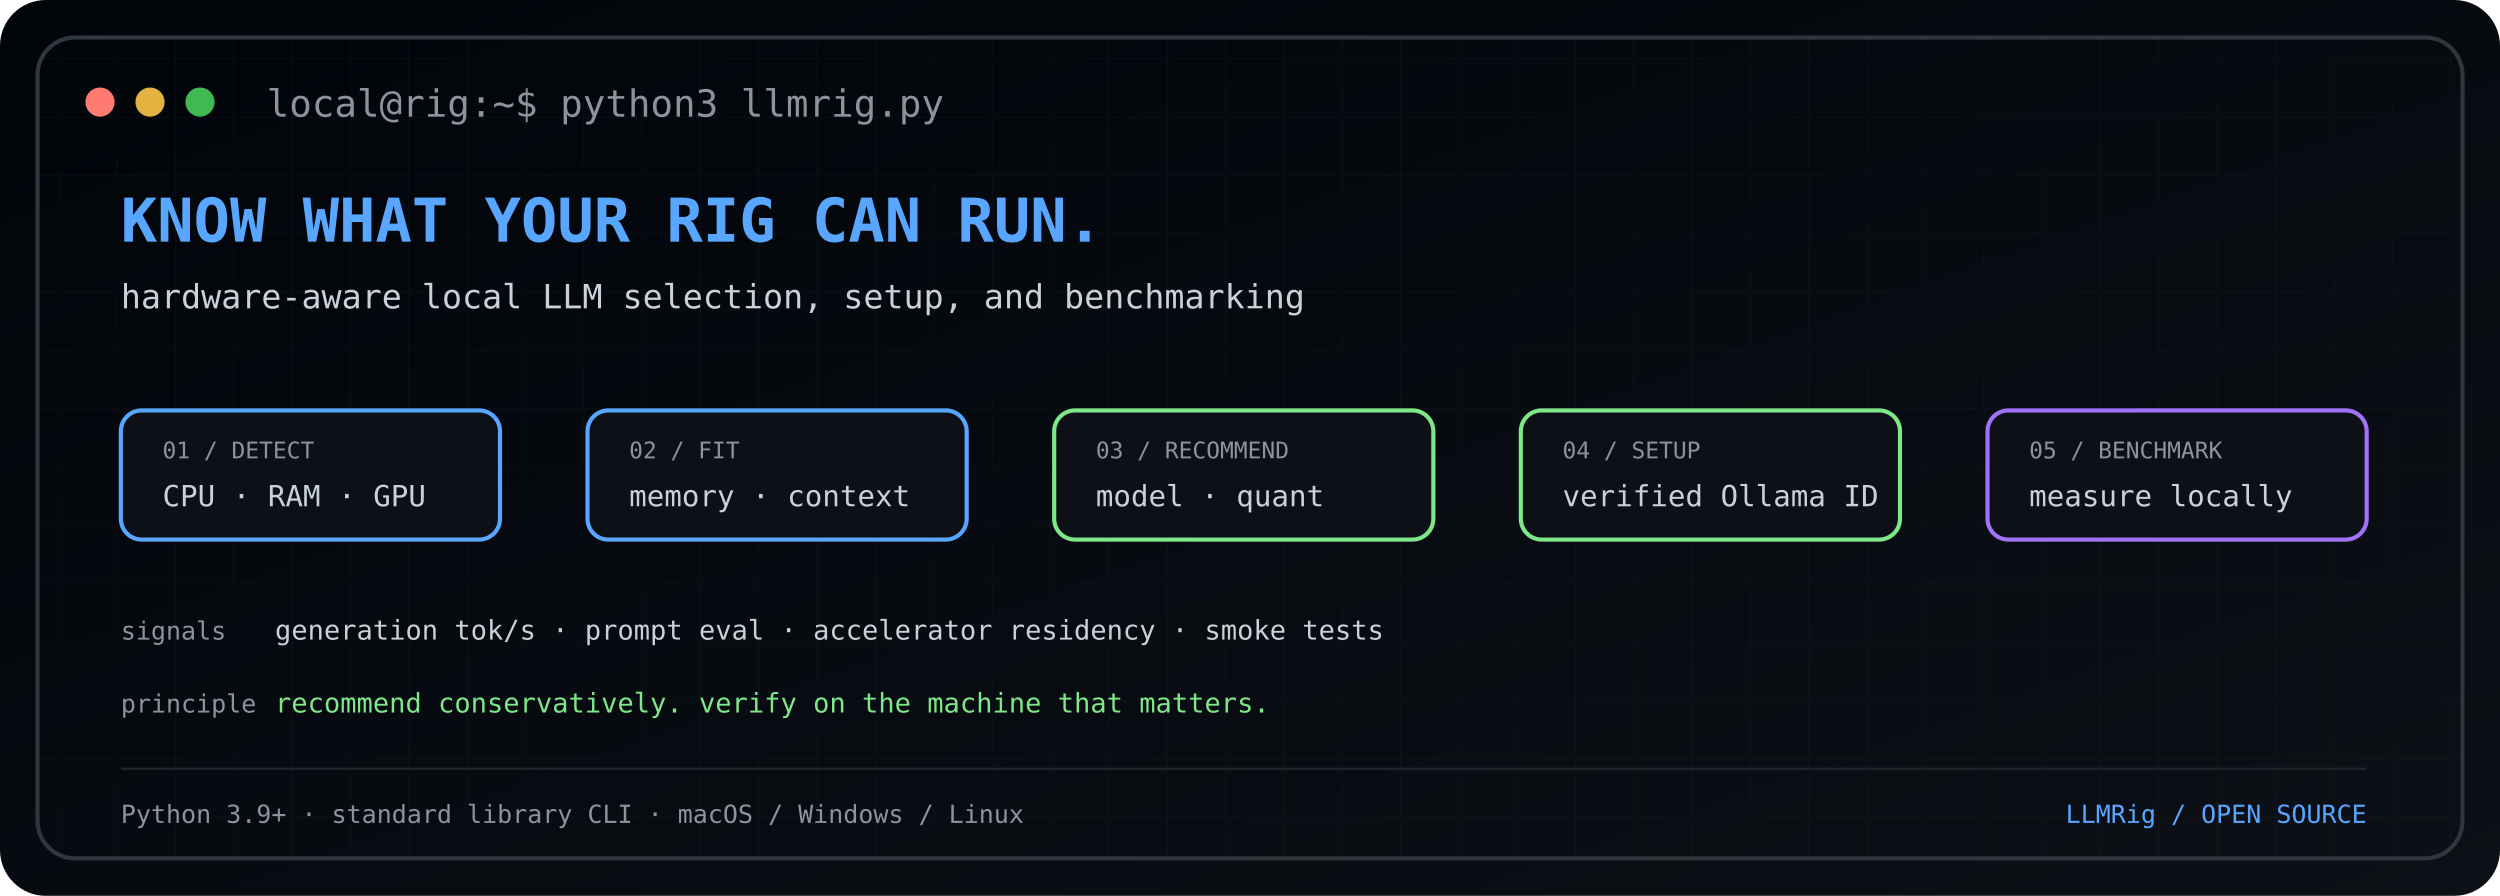
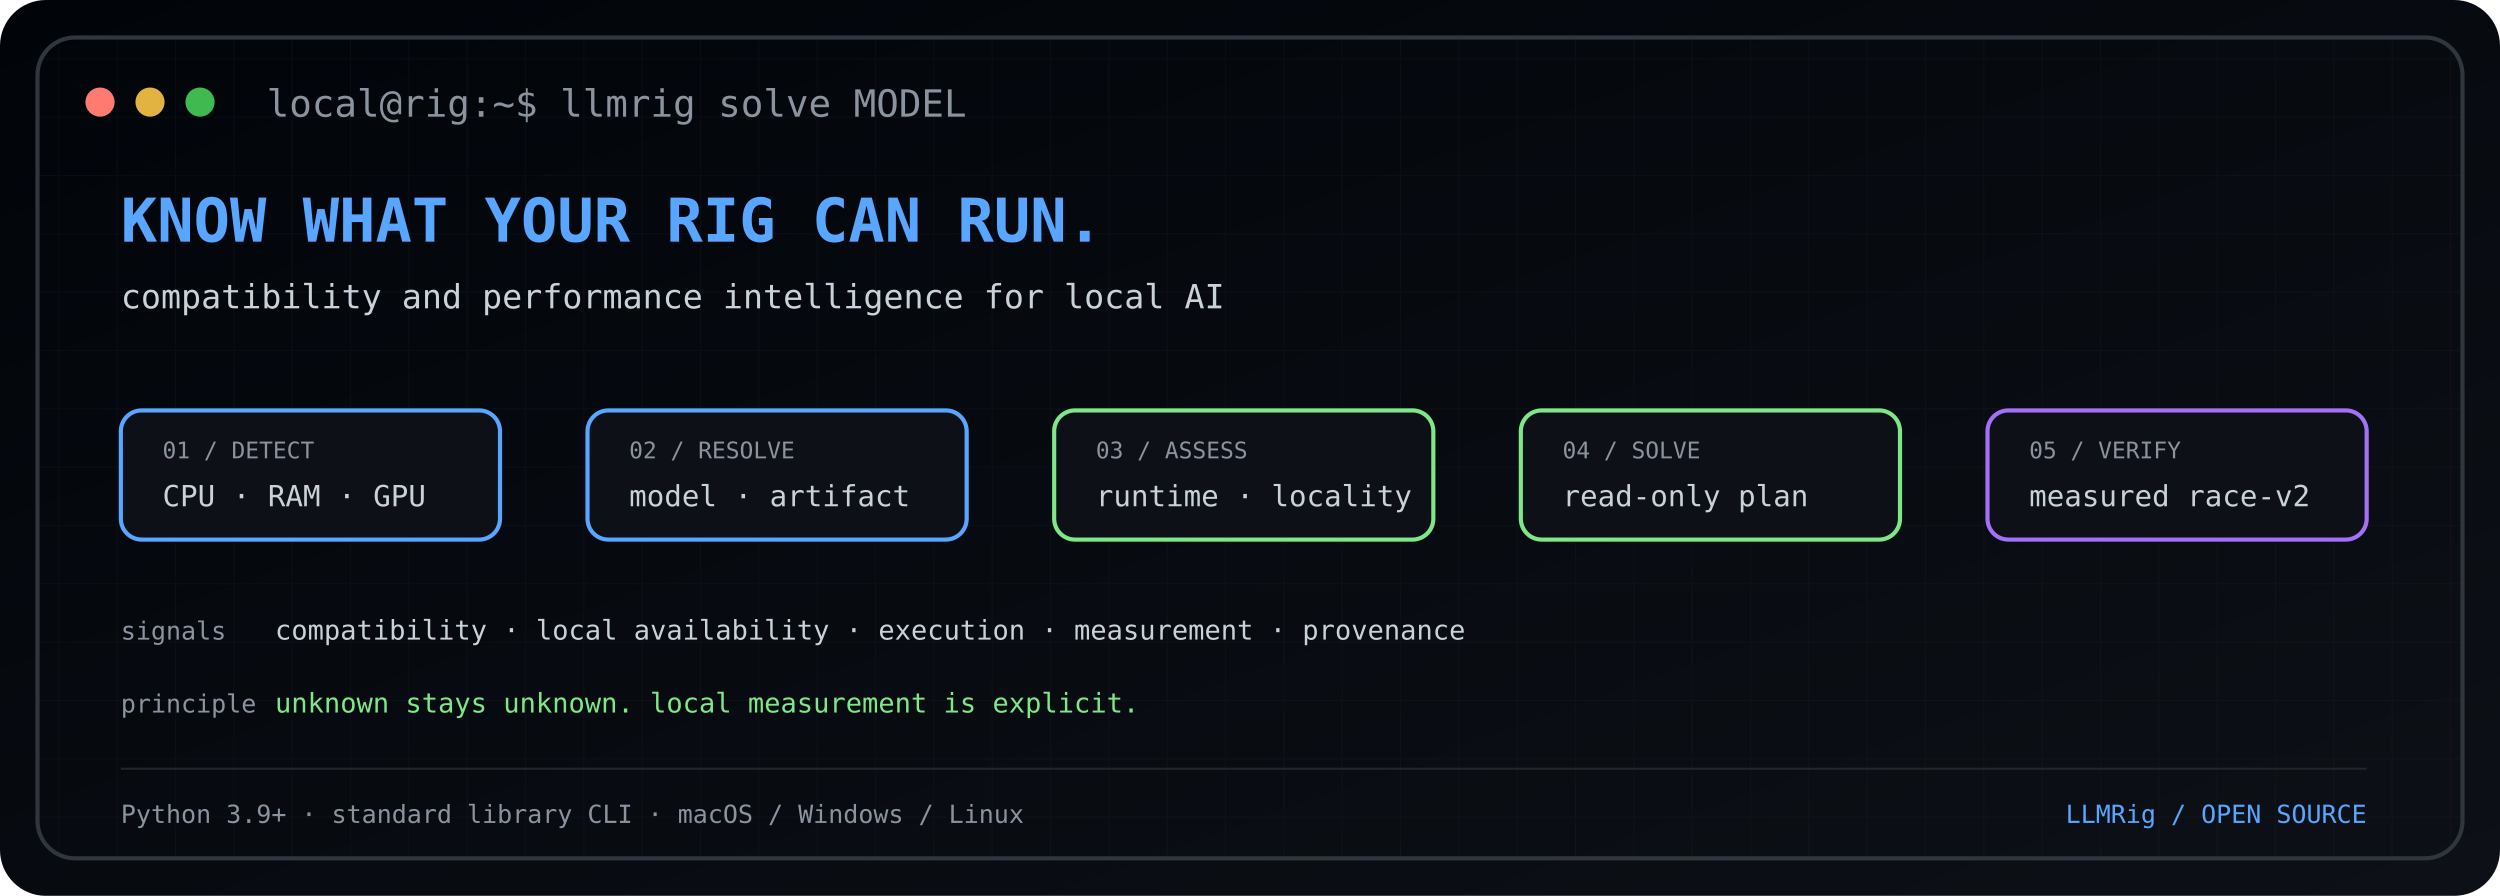
<svg xmlns="http://www.w3.org/2000/svg" width="1200" height="430" viewBox="0 0 1200 430" role="img" aria-labelledby="title desc">
  <defs>
    <linearGradient id="bg" x1="0" y1="0" x2="1" y2="1">
      <stop offset="0" stop-color="#010409" />
      <stop offset="1" stop-color="#0d1117" />
    </linearGradient>
    <linearGradient id="rail" x1="0" y1="0" x2="1" y2="0">
      <stop offset="0" stop-color="#58a6ff" />
      <stop offset=".52" stop-color="#7ee787" />
      <stop offset="1" stop-color="#a371f7" />
    </linearGradient>
    <pattern id="grid" width="28" height="28" patternUnits="userSpaceOnUse">
      <path d="M 28 0 L 0 0 0 28" fill="none" stroke="#21262d" stroke-width="1" opacity=".22" />
    </pattern>
  </defs>
  <rect width="1200" height="430" rx="22" fill="url(#bg)" />
  <rect x="18" y="18" width="1164" height="394" rx="18" fill="url(#grid)" stroke="#30363d" stroke-width="2" />
  <circle cx="48" cy="49" r="7" fill="#ff7b72" />
  <circle cx="72" cy="49" r="7" fill="#e3b341" />
  <circle cx="96" cy="49" r="7" fill="#3fb950" />
  <text x="128" y="56" fill="#8b949e" font-family="ui-monospace,SFMono-Regular,Menlo,Consolas,monospace" font-size="18">
-   local@rig:~$ python3 llmrig.py
+   local@rig:~$ llmrig solve MODEL
</text>
  <text x="58" y="116" fill="#58a6ff" font-family="ui-monospace,SFMono-Regular,Menlo,Consolas,monospace" font-size="29" font-weight="700">
  KNOW WHAT YOUR RIG CAN RUN.
</text>
  <text x="58" y="148" fill="#c9d1d9" font-family="ui-monospace,SFMono-Regular,Menlo,Consolas,monospace" font-size="16">
-   hardware-aware local LLM selection, setup, and benchmarking
+   compatibility and performance intelligence for local AI
</text>
  <line x1="94" y1="228" x2="1090" y2="228" stroke="url(#rail)" stroke-width="3" opacity=".75" />
  <g font-family="ui-monospace,SFMono-Regular,Menlo,Consolas,monospace">
    <g>
      <rect x="58" y="197" width="182" height="62" rx="10" fill="#0d1117" stroke="#58a6ff" stroke-width="2" />
      <text x="78" y="220" fill="#8b949e" font-size="11">01 / DETECT</text>
      <text x="78" y="243" fill="#c9d1d9" font-size="14">CPU · RAM · GPU</text>
    </g>
    <g>
      <rect x="282" y="197" width="182" height="62" rx="10" fill="#0d1117" stroke="#58a6ff" stroke-width="2" />
-       <text x="302" y="220" fill="#8b949e" font-size="11">02 / FIT</text>
-       <text x="302" y="243" fill="#c9d1d9" font-size="14">memory · context</text>
+       <text x="302" y="220" fill="#8b949e" font-size="11">02 / RESOLVE</text>
+       <text x="302" y="243" fill="#c9d1d9" font-size="14">model · artifact</text>
    </g>
    <g>
      <rect x="506" y="197" width="182" height="62" rx="10" fill="#0d1117" stroke="#7ee787" stroke-width="2" />
-       <text x="526" y="220" fill="#8b949e" font-size="11">03 / RECOMMEND</text>
-       <text x="526" y="243" fill="#c9d1d9" font-size="14">model · quant</text>
+       <text x="526" y="220" fill="#8b949e" font-size="11">03 / ASSESS</text>
+       <text x="526" y="243" fill="#c9d1d9" font-size="14">runtime · locality</text>
    </g>
    <g>
      <rect x="730" y="197" width="182" height="62" rx="10" fill="#0d1117" stroke="#7ee787" stroke-width="2" />
-       <text x="750" y="220" fill="#8b949e" font-size="11">04 / SETUP</text>
-       <text x="750" y="243" fill="#c9d1d9" font-size="14">verified Ollama ID</text>
+       <text x="750" y="220" fill="#8b949e" font-size="11">04 / SOLVE</text>
+       <text x="750" y="243" fill="#c9d1d9" font-size="14">read-only plan</text>
    </g>
    <g>
      <rect x="954" y="197" width="182" height="62" rx="10" fill="#0d1117" stroke="#a371f7" stroke-width="2" />
-       <text x="974" y="220" fill="#8b949e" font-size="11">05 / BENCHMARK</text>
-       <text x="974" y="243" fill="#c9d1d9" font-size="14">measure locally</text>
+       <text x="974" y="220" fill="#8b949e" font-size="11">05 / VERIFY</text>
+       <text x="974" y="243" fill="#c9d1d9" font-size="14">measured race-v2</text>
    </g>
    <text x="58" y="307" fill="#8b949e" font-size="12">signals</text>
-     <text x="132" y="307" fill="#c9d1d9" font-size="13">generation tok/s · prompt eval · accelerator residency · smoke tests</text>
+     <text x="132" y="307" fill="#c9d1d9" font-size="13">compatibility · local availability · execution · measurement · provenance</text>
    <text x="58" y="342" fill="#8b949e" font-size="12">principle</text>
-     <text x="132" y="342" fill="#7ee787" font-size="13">recommend conservatively. verify on the machine that matters.</text>
+     <text x="132" y="342" fill="#7ee787" font-size="13">unknown stays unknown. local measurement is explicit.</text>
    <line x1="58" y1="369" x2="1136" y2="369" stroke="#21262d" />
    <text x="58" y="395" fill="#8b949e" font-size="12">Python 3.9+ · standard library CLI · macOS / Windows / Linux</text>
    <text x="1136" y="395" text-anchor="end" fill="#58a6ff" font-size="12">LLMRig / OPEN SOURCE</text>
  </g>
</svg>
